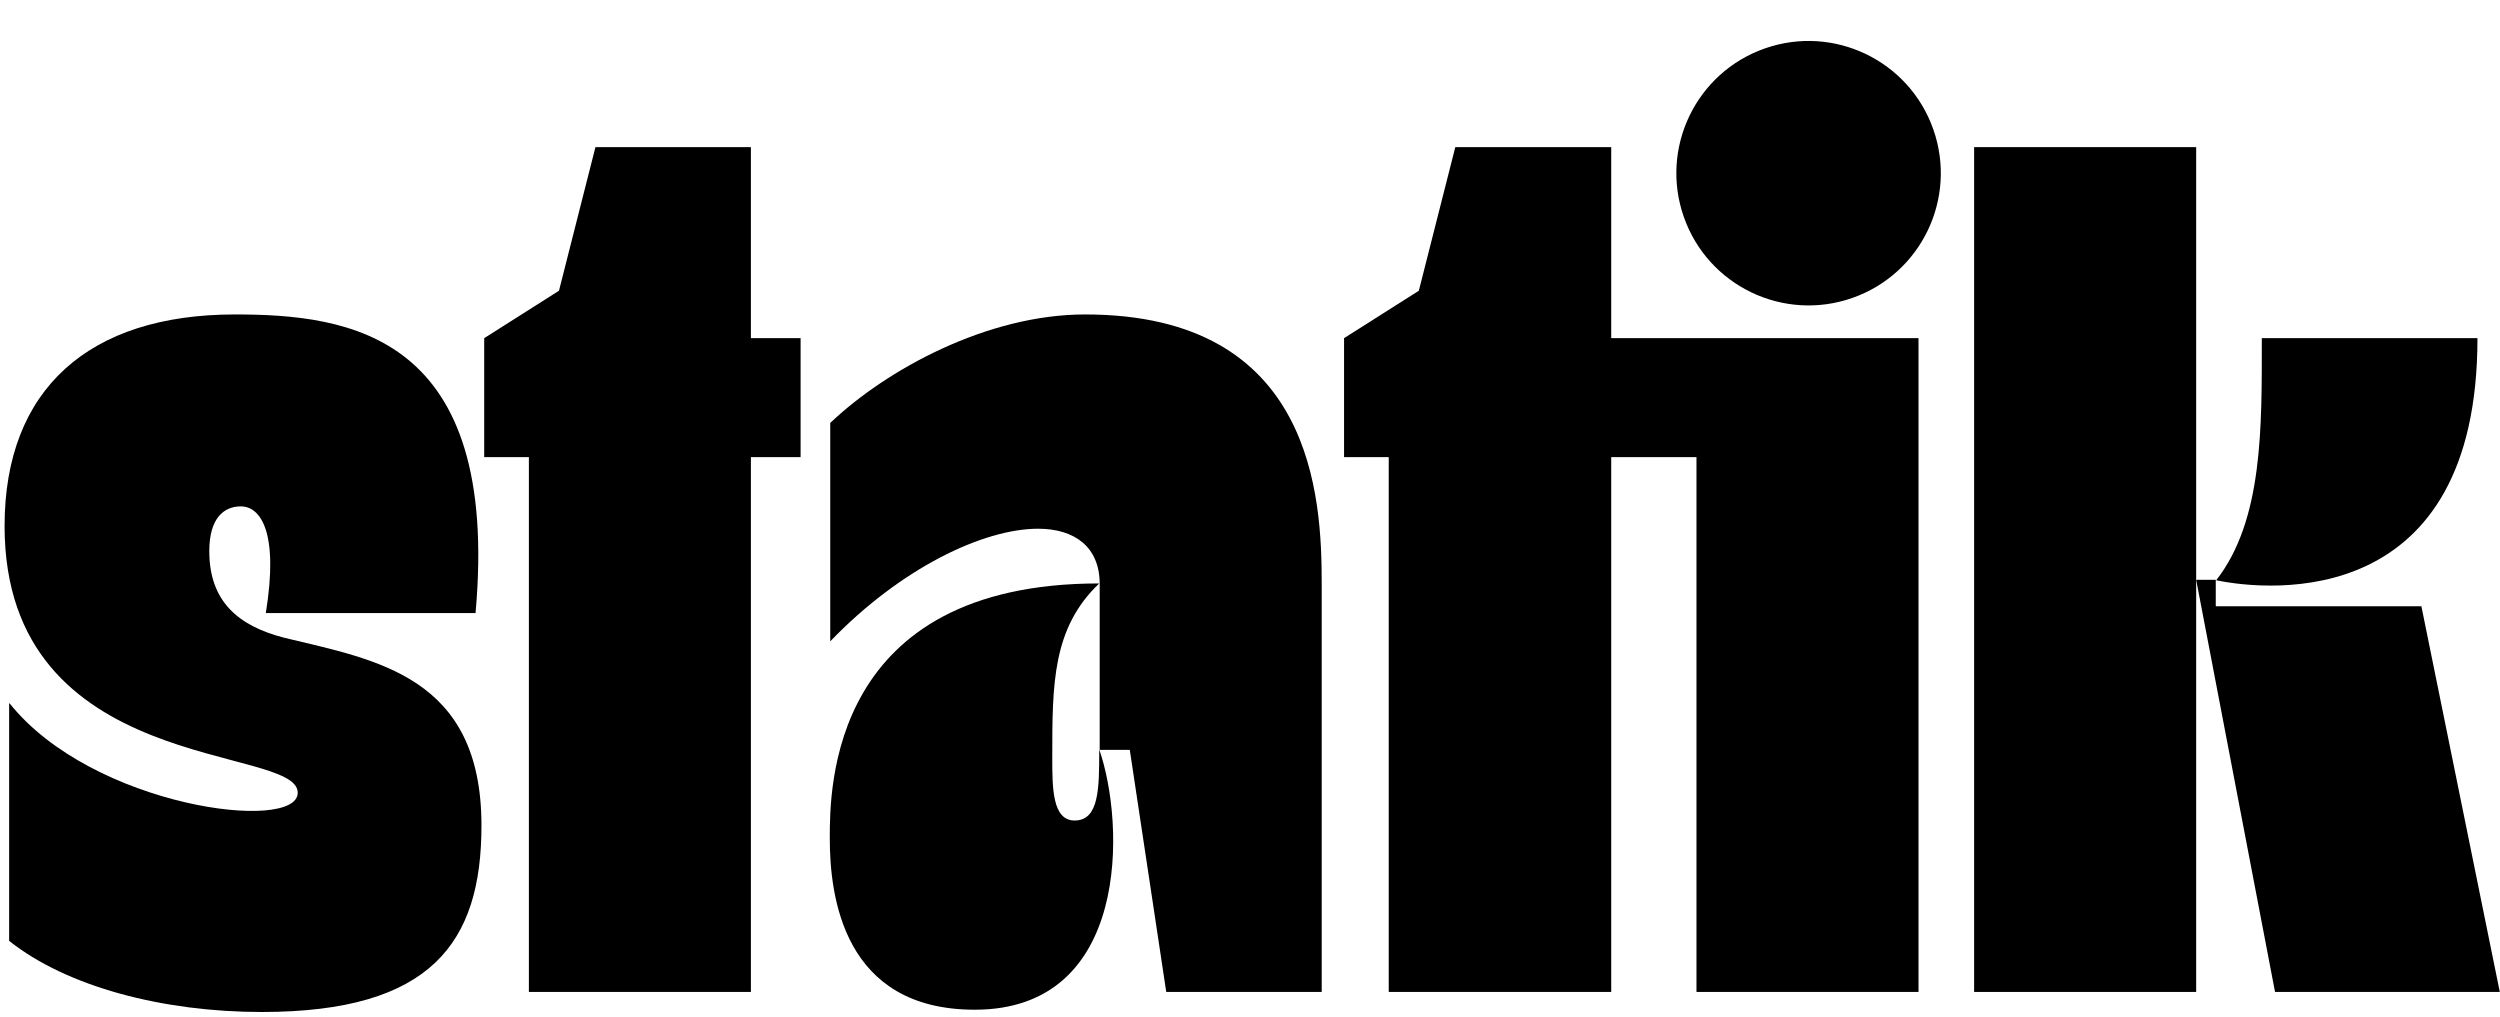
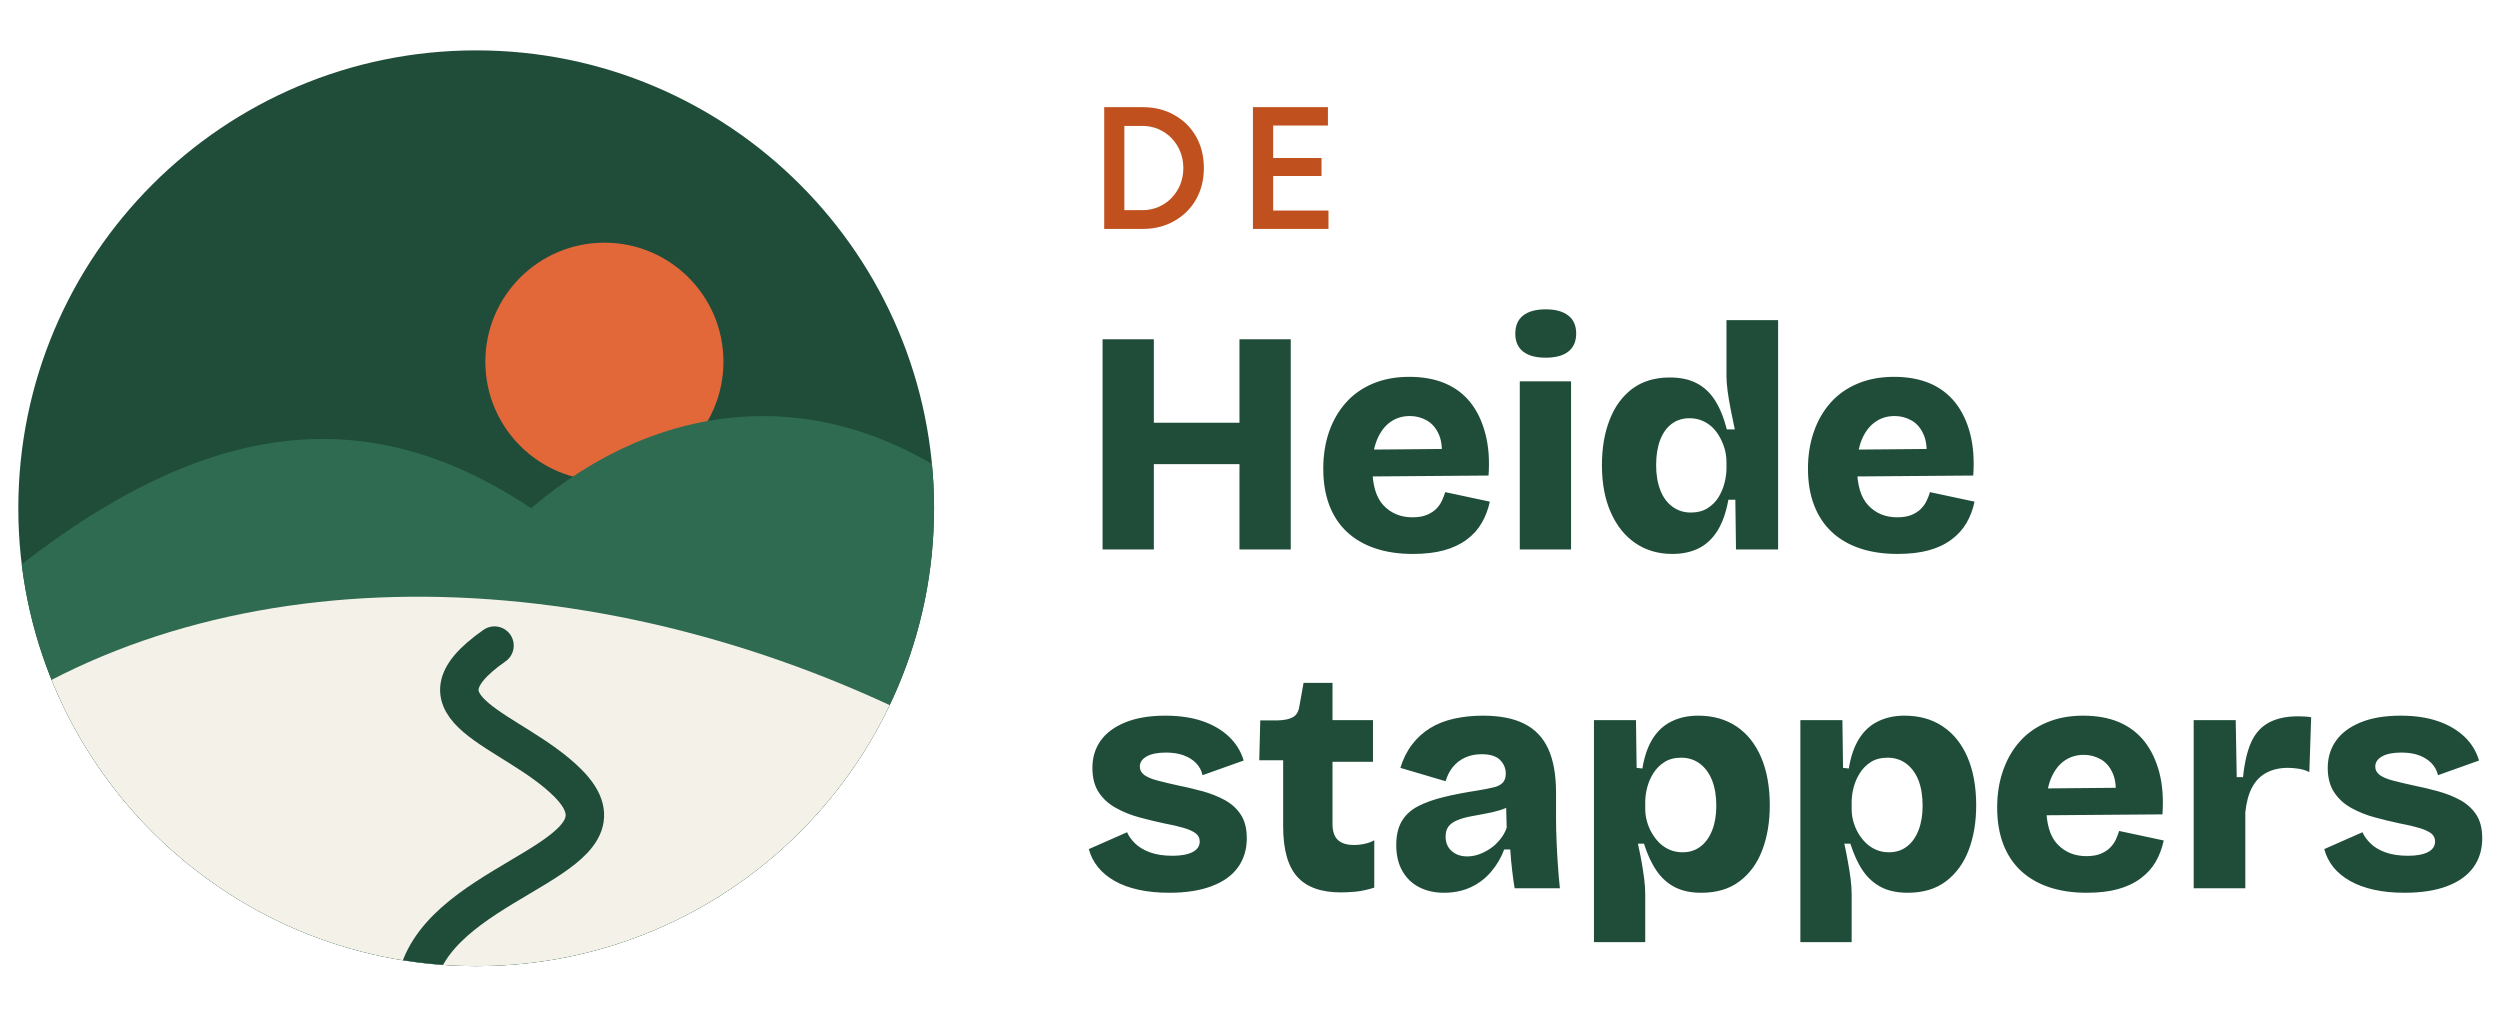
<svg xmlns="http://www.w3.org/2000/svg" width="273" height="111" viewBox="0 0 273 111">
-   <g transform="translate(.5 .51)">
-     <polygon points="215.075 15.556 215.075 107.809 239.321 107.809 239.321 62.803 239.321 15.556" />
-     <polygon points="263.915 65.691 241.461 65.691 241.461 62.803 239.321 62.803 247.934 107.809 272.478 107.809" />
-     <path d="M270.039 36.416 246.49 36.416C246.49 46.125 246.639 56.281 241.511 62.853 247.486 64.097 270.039 66.089 270.039 36.416ZM116.847 89.09C114.408 89.09 114.408 85.505 114.408 82.219 114.408 74.204 114.408 68.08 119.536 63.201 90.112 63.201 90.112 85.605 90.112 91.032 90.112 97.305 91.556 109.751 105.944 109.751 122.921 109.751 122.374 89.488 119.536 81.323 119.536 85.555 119.536 89.09 116.847 89.09Z" />
-     <path d="M117.993,33.828 C107.289,33.828 96.286,39.852 90.162,45.677 L90.162,69.524 C97.879,61.509 106.89,57.227 112.865,57.227 C116.847,57.227 119.586,59.218 119.586,63.251 L119.586,81.373 L122.872,81.373 L126.854,107.809 L143.831,107.809 L143.831,63.251 C143.831,53.842 142.985,33.828 117.993,33.828 Z" />
-     <circle cx="196.997" cy="18.403" r="14.437" transform="rotate(-19.33 196.997 18.403)" />
-     <polygon points="175.445 36.416 175.445 15.556 158.419 15.556 154.436 31.239 146.271 36.416 146.271 49.411 151.15 49.411 151.15 107.809 175.445 107.809 175.445 49.411 184.755 49.411 184.755 107.809 209.001 107.809 209.001 36.416" />
-     <polygon points="81.499 15.556 64.522 15.556 60.54 31.239 52.375 36.416 52.375 49.411 57.254 49.411 57.254 107.809 81.499 107.809 81.499 49.411 86.926 49.411 86.926 36.416 81.499 36.416" />
-     <path d="M0.548,76.295 C9.609,87.646 32.012,90.484 32.012,86.053 C32.012,80.726 0,84.31 0,56.928 C0,41.993 9.21,33.828 25.142,33.828 C37.638,33.828 54.167,35.968 51.429,66.437 L28.527,66.437 C29.971,57.526 27.93,54.787 25.789,54.787 C23.947,54.787 22.354,56.082 22.354,59.666 C22.354,65.143 25.49,67.831 30.519,69.126 C40.575,71.565 52.076,73.308 52.076,89.638 C52.076,102.433 46.6,110 28.079,110 C17.325,110 6.821,107.262 0.498,102.233 L0.498,76.295 L0.548,76.295 Z" />
+   <defs>
+     <clipPath id="hs-logosvg">
+       <circle cx="52" cy="55.5" r="50" />
+     </clipPath>
+   </defs>
+   <circle cx="52" cy="55.5" r="50" fill="#1f4d3a" />
+   <g clip-path="url(#hs-logosvg)">
+     <circle cx="66.00" cy="39.50" r="13.00" fill="#e2683a" />
+     <path d="M0.00 63.50 C22.00 45.50 40.00 43.50 58.00 55.50 C72.00 43.50 90.00 41.50 106.00 53.50 L106.00 109.50 L0.00 109.50 Z" fill="#2f6b50" />
+     <path d="M0.00 77.50 C28.00 59.50 70.00 61.50 106.00 81.50 L106.00 109.50 L0.00 109.50 Z" fill="#f4f1e8" />
+     <path d="M46.00 105.50 C50.00 95.50 70.00 93.50 62.00 85.50 C56.00 79.50 44.00 77.50 54.00 70.50" fill="none" stroke="#1f4d3a" stroke-width="4.20" stroke-linecap="round" />
  </g>
+   <path d="M124.76 25L120.58 25L120.58 11.70L124.76 11.70Q126.71 11.70 128.22 12.55Q129.74 13.39 130.60 14.89Q131.46 16.39 131.46 18.35L131.46 18.35Q131.46 20.29 130.60 21.79Q129.74 23.29 128.22 24.14Q126.71 25 124.76 25L124.76 25ZM122.78 13.75L122.78 22.95L124.76 22.95Q125.69 22.95 126.50 22.60Q127.32 22.25 127.93 21.62Q128.54 20.99 128.88 20.16Q129.22 19.32 129.22 18.35L129.22 18.35Q129.22 17.38 128.88 16.55Q128.54 15.71 127.93 15.08Q127.32 14.46 126.50 14.10Q125.69 13.75 124.76 13.75L124.76 13.75L122.78 13.75ZM145.07 25L136.82 25L136.82 11.70L145.01 11.70L145.01 13.71L139.03 13.71L139.03 17.25L144.31 17.25L144.31 19.22L139.03 19.22L139.03 22.99L145.07 22.99L145.07 25Z" fill="#c0511f" />
+   <path d="M140.95 60L135.35 60L135.35 37.05L140.95 37.05L140.95 60ZM126.00 60L120.40 60L120.40 37.05L126.00 37.05L126.00 60ZM137.62 50.68L123.81 50.68L123.81 46.16L137.62 46.16L137.62 50.68ZM154.27 60.49L154.27 60.49Q151.98 60.49 150.17 59.88Q148.36 59.27 147.09 58.09Q145.82 56.90 145.16 55.17Q144.50 53.43 144.50 51.17L144.50 51.17Q144.50 48.98 145.14 47.13Q145.79 45.29 146.99 43.95Q148.19 42.61 149.94 41.88Q151.70 41.15 153.89 41.15L153.89 41.15Q156.12 41.15 157.80 41.86Q159.49 42.58 160.59 43.97Q161.68 45.36 162.20 47.36Q162.73 49.36 162.55 51.93L162.55 51.93L148.19 52.04L148.19 49.11L159.35 49.01L157.37 50.37Q157.61 48.63 157.16 47.53Q156.71 46.44 155.84 45.93Q154.97 45.43 153.96 45.43L153.96 45.43Q152.74 45.43 151.82 46.09Q150.90 46.75 150.38 48.00Q149.86 49.25 149.86 51.06L149.86 51.06Q149.86 53.91 151.09 55.20Q152.33 56.49 154.24 56.49L154.24 56.49Q155.18 56.49 155.80 56.23Q156.43 55.97 156.83 55.57Q157.23 55.17 157.46 54.68Q157.68 54.19 157.82 53.74L157.82 53.74L162.69 54.78Q162.41 56.07 161.80 57.11Q161.20 58.16 160.17 58.92Q159.14 59.69 157.70 60.09Q156.26 60.49 154.27 60.49ZM171.56 60L165.96 60L165.96 41.64L171.56 41.64L171.56 60ZM168.78 39.06L168.78 39.06Q167.18 39.06 166.32 38.39Q165.47 37.71 165.47 36.45L165.47 36.45Q165.47 35.13 166.32 34.46Q167.18 33.78 168.78 33.78L168.78 33.78Q170.41 33.78 171.26 34.46Q172.12 35.13 172.12 36.42L172.12 36.42Q172.12 37.71 171.26 38.39Q170.41 39.06 168.78 39.06ZM182.62 60.49L182.62 60.49Q180.32 60.49 178.60 59.32Q176.88 58.16 175.91 55.98Q174.93 53.81 174.93 50.78L174.93 50.78Q174.93 48.00 175.77 45.85Q176.60 43.69 178.25 42.45Q179.91 41.22 182.34 41.22L182.34 41.22Q184.08 41.22 185.28 41.85Q186.48 42.47 187.28 43.72Q188.08 44.98 188.57 46.89L188.57 46.89L189.44 46.89Q189.19 45.71 188.98 44.65Q188.77 43.58 188.65 42.66Q188.53 41.74 188.53 41.05L188.53 41.05L188.53 34.96L194.17 34.96L194.17 51.03L194.17 60L189.57 60L189.50 54.57L188.74 54.57Q188.36 56.66 187.54 57.97Q186.72 59.27 185.49 59.88Q184.25 60.49 182.62 60.49ZM184.64 55.97L184.64 55.97Q185.71 55.97 186.46 55.50Q187.21 55.03 187.66 54.30Q188.11 53.57 188.32 52.73Q188.53 51.90 188.53 51.17L188.53 51.17L188.53 50.44Q188.53 49.78 188.36 49.11Q188.18 48.45 187.85 47.83Q187.52 47.20 187.04 46.71Q186.55 46.23 185.91 45.95Q185.26 45.67 184.50 45.67L184.50 45.67Q183.35 45.67 182.53 46.30Q181.71 46.92 181.28 48.07Q180.85 49.22 180.85 50.78L180.85 50.78Q180.85 52.35 181.30 53.51Q181.75 54.68 182.62 55.32Q183.49 55.97 184.64 55.97ZM207.21 60.49L207.21 60.49Q204.91 60.49 203.10 59.88Q201.29 59.27 200.03 58.09Q198.76 56.90 198.10 55.17Q197.43 53.43 197.43 51.17L197.43 51.17Q197.43 48.98 198.08 47.13Q198.72 45.29 199.92 43.95Q201.12 42.61 202.88 41.88Q204.63 41.15 206.82 41.15L206.82 41.15Q209.05 41.15 210.74 41.86Q212.42 42.58 213.52 43.97Q214.62 45.36 215.14 47.36Q215.66 49.36 215.48 51.93L215.48 51.93L201.12 52.04L201.12 49.11L212.29 49.01L210.30 50.37Q210.55 48.63 210.09 47.53Q209.64 46.44 208.77 45.93Q207.90 45.43 206.89 45.43L206.89 45.43Q205.68 45.43 204.76 46.09Q203.83 46.75 203.31 48.00Q202.79 49.25 202.79 51.06L202.79 51.06Q202.79 53.91 204.03 55.20Q205.26 56.49 207.17 56.49L207.17 56.49Q208.11 56.49 208.74 56.23Q209.36 55.97 209.76 55.57Q210.16 55.17 210.39 54.68Q210.62 54.19 210.75 53.74L210.75 53.74L215.62 54.78Q215.35 56.07 214.74 57.11Q214.13 58.16 213.10 58.92Q212.08 59.69 210.63 60.09Q209.19 60.49 207.21 60.49Z" fill="#1f4d3a" />
+   <path d="M127.67 97.49L127.67 97.49Q125.83 97.49 124.33 97.16Q122.83 96.83 121.72 96.20Q120.61 95.57 119.90 94.69Q119.18 93.80 118.90 92.72L118.90 92.72L123.08 90.88Q123.32 91.47 123.93 92.08Q124.54 92.69 125.56 93.07Q126.59 93.45 128.05 93.45L128.05 93.45Q129.44 93.45 130.22 93.05Q131.01 92.65 131.01 91.89L131.01 91.89Q131.01 91.33 130.57 91.00Q130.14 90.67 129.27 90.41Q128.40 90.15 127.11 89.91L127.11 89.91Q125.79 89.63 124.43 89.26Q123.08 88.90 121.90 88.25Q120.71 87.61 120.00 86.55Q119.29 85.49 119.29 83.85L119.29 83.85Q119.29 82.15 120.19 80.88Q121.10 79.61 122.89 78.88Q124.68 78.15 127.25 78.15L127.25 78.15Q129.55 78.15 131.29 78.74Q133.02 79.33 134.19 80.43Q135.35 81.52 135.81 83.05L135.81 83.05L131.32 84.65Q131.15 83.89 130.61 83.33Q130.07 82.78 129.25 82.48Q128.43 82.18 127.32 82.18L127.32 82.18Q125.96 82.18 125.22 82.60Q124.47 83.02 124.47 83.71L124.47 83.71Q124.47 84.27 124.97 84.64Q125.48 85.00 126.42 85.24Q127.36 85.49 128.64 85.77L128.64 85.77Q130.00 86.04 131.34 86.41Q132.68 86.78 133.77 87.38Q134.87 87.99 135.51 88.98Q136.15 89.97 136.15 91.54L136.15 91.54Q136.15 93.38 135.18 94.72Q134.21 96.06 132.31 96.77Q130.42 97.49 127.67 97.49ZM146.41 97.45L146.41 97.45Q143.18 97.45 141.65 95.73Q140.12 94.01 140.12 90.22L140.12 90.22L140.12 83.02L137.51 83.02L137.62 78.67L139.49 78.67Q140.61 78.64 141.18 78.32Q141.75 78.01 141.89 77.14L141.89 77.14L142.35 74.57L145.51 74.57L145.51 78.64L149.93 78.64L149.93 83.19L145.51 83.19L145.51 89.97Q145.51 91.16 146.08 91.71Q146.66 92.27 147.84 92.27L147.84 92.27Q148.50 92.27 149.09 92.13Q149.68 91.99 150.07 91.75L150.07 91.75L150.07 96.93Q148.95 97.28 148.03 97.37Q147.11 97.45 146.41 97.45ZM157.68 97.49L157.68 97.49Q156.15 97.49 154.97 96.88Q153.79 96.27 153.13 95.10Q152.47 93.94 152.47 92.27L152.47 92.27Q152.47 90.71 153.07 89.68Q153.68 88.65 154.85 88.04Q156.01 87.44 157.65 87.04Q159.28 86.64 161.37 86.32L161.37 86.32Q162.38 86.15 163.06 85.99Q163.73 85.84 164.08 85.49Q164.43 85.14 164.43 84.48L164.43 84.48Q164.43 83.61 163.80 82.98Q163.18 82.36 161.79 82.36L161.79 82.36Q160.81 82.36 160.03 82.71Q159.25 83.05 158.69 83.71Q158.13 84.38 157.86 85.31L157.86 85.31L152.92 83.85Q153.37 82.39 154.19 81.31Q155.00 80.24 156.15 79.52Q157.30 78.81 158.78 78.48Q160.26 78.15 161.93 78.15L161.93 78.15Q164.71 78.15 166.46 79.04Q168.22 79.92 169.07 81.78Q169.92 83.64 169.92 86.57L169.92 86.57L169.92 89.38Q169.92 90.64 169.98 91.90Q170.03 93.17 170.12 94.44Q170.20 95.71 170.34 97L170.34 97L165.40 97Q165.26 96.20 165.13 95.07Q164.99 93.94 164.92 92.76L164.92 92.76L164.26 92.76Q163.77 94.08 162.85 95.17Q161.93 96.27 160.62 96.88Q159.32 97.49 157.68 97.49ZM160.22 93.52L160.22 93.52Q160.85 93.52 161.49 93.30Q162.13 93.07 162.73 92.67Q163.32 92.27 163.80 91.68Q164.29 91.09 164.53 90.39L164.53 90.39L164.46 87.64L165.23 87.82Q164.57 88.24 163.77 88.48Q162.97 88.72 162.15 88.86Q161.33 89.00 160.55 89.16Q159.77 89.31 159.16 89.56Q158.55 89.80 158.20 90.22Q157.86 90.64 157.86 91.37L157.86 91.37Q157.86 92.34 158.52 92.93Q159.18 93.52 160.22 93.52ZM179.66 102.88L174.06 102.88L174.06 88.03L174.06 78.64L178.65 78.64L178.72 83.85L179.35 83.92Q179.66 81.98 180.46 80.69Q181.26 79.40 182.53 78.78Q183.80 78.15 185.44 78.15L185.44 78.15Q187.87 78.15 189.63 79.33Q191.38 80.51 192.32 82.71Q193.26 84.90 193.26 87.96L193.26 87.96Q193.26 90.67 192.44 92.83Q191.63 94.98 189.97 96.23Q188.32 97.49 185.78 97.49L185.78 97.49Q184.08 97.49 182.90 96.88Q181.71 96.27 180.90 95.09Q180.08 93.90 179.52 92.13L179.52 92.13L178.86 92.13Q179.07 93.07 179.25 94.04Q179.42 95.02 179.54 95.92Q179.66 96.83 179.66 97.66L179.66 97.66L179.66 102.88ZM183.73 93.07L183.73 93.07Q184.88 93.07 185.70 92.44Q186.51 91.82 186.97 90.67Q187.42 89.52 187.42 87.99L187.42 87.99Q187.42 86.36 186.95 85.19Q186.48 84.03 185.61 83.38Q184.74 82.74 183.59 82.74L183.59 82.74Q182.51 82.74 181.77 83.21Q181.02 83.68 180.55 84.43Q180.08 85.18 179.87 86.01Q179.66 86.84 179.66 87.57L179.66 87.57L179.66 88.34Q179.66 89.00 179.84 89.66Q180.01 90.32 180.36 90.93Q180.71 91.54 181.19 92.03Q181.68 92.51 182.32 92.79Q182.97 93.07 183.73 93.07ZM202.20 102.88L196.60 102.88L196.60 88.03L196.60 78.64L201.19 78.64L201.26 83.85L201.89 83.92Q202.20 81.98 203.00 80.69Q203.80 79.40 205.07 78.78Q206.34 78.15 207.97 78.15L207.97 78.15Q210.41 78.15 212.16 79.33Q213.92 80.51 214.86 82.71Q215.80 84.90 215.80 87.96L215.80 87.96Q215.80 90.67 214.98 92.83Q214.16 94.98 212.51 96.23Q210.86 97.49 208.32 97.49L208.32 97.49Q206.62 97.49 205.43 96.88Q204.25 96.27 203.43 95.09Q202.62 93.90 202.06 92.13L202.06 92.13L201.40 92.13Q201.61 93.07 201.78 94.04Q201.96 95.02 202.08 95.92Q202.20 96.83 202.20 97.66L202.20 97.66L202.20 102.88ZM206.27 93.07L206.27 93.07Q207.42 93.07 208.23 92.44Q209.05 91.82 209.50 90.67Q209.95 89.52 209.95 87.99L209.95 87.99Q209.95 86.36 209.49 85.19Q209.02 84.03 208.15 83.38Q207.28 82.74 206.13 82.74L206.13 82.74Q205.05 82.74 204.30 83.21Q203.56 83.68 203.09 84.43Q202.62 85.18 202.41 86.01Q202.20 86.84 202.20 87.57L202.20 87.57L202.20 88.34Q202.20 89.00 202.37 89.66Q202.55 90.32 202.89 90.93Q203.24 91.54 203.73 92.03Q204.22 92.51 204.86 92.79Q205.50 93.07 206.27 93.07ZM227.87 97.49L227.87 97.49Q225.57 97.49 223.76 96.88Q221.95 96.27 220.68 95.09Q219.41 93.90 218.75 92.17Q218.09 90.43 218.09 88.17L218.09 88.17Q218.09 85.98 218.74 84.13Q219.38 82.29 220.58 80.95Q221.78 79.61 223.54 78.88Q225.29 78.15 227.48 78.15L227.48 78.15Q229.71 78.15 231.40 78.86Q233.08 79.58 234.18 80.97Q235.27 82.36 235.80 84.36Q236.32 86.36 236.14 88.93L236.14 88.93L221.78 89.04L221.78 86.11L232.94 86.01L230.96 87.37Q231.20 85.63 230.75 84.53Q230.30 83.44 229.43 82.93Q228.56 82.43 227.55 82.43L227.55 82.43Q226.34 82.43 225.41 83.09Q224.49 83.75 223.97 85.00Q223.45 86.25 223.45 88.06L223.45 88.06Q223.45 90.91 224.68 92.20Q225.92 93.49 227.83 93.49L227.83 93.49Q228.77 93.49 229.40 93.23Q230.02 92.97 230.42 92.57Q230.82 92.17 231.05 91.68Q231.27 91.19 231.41 90.74L231.41 90.74L236.28 91.78Q236.00 93.07 235.40 94.11Q234.79 95.16 233.76 95.92Q232.73 96.69 231.29 97.09Q229.85 97.49 227.87 97.49ZM245.19 97L239.55 97L239.55 88.48L239.55 78.64L244.14 78.64L244.25 84.86L244.94 84.86Q245.19 82.43 245.86 80.98Q246.54 79.54 247.81 78.88Q249.08 78.22 250.96 78.22L250.96 78.22Q251.24 78.22 251.58 78.24Q251.93 78.25 252.38 78.32L252.38 78.32L252.18 84.31Q251.62 84.03 250.98 83.94Q250.33 83.85 249.85 83.85L249.85 83.85Q248.49 83.85 247.50 84.38Q246.51 84.90 245.93 85.98Q245.36 87.05 245.19 88.69L245.19 88.69L245.19 97ZM262.57 97.49L262.57 97.49Q260.73 97.49 259.24 97.16Q257.74 96.83 256.63 96.20Q255.51 95.57 254.80 94.69Q254.09 93.80 253.81 92.72L253.81 92.72L257.98 90.88Q258.23 91.47 258.84 92.08Q259.44 92.69 260.47 93.07Q261.50 93.45 262.96 93.45L262.96 93.45Q264.35 93.45 265.13 93.05Q265.91 92.65 265.91 91.89L265.91 91.89Q265.91 91.33 265.48 91.00Q265.04 90.67 264.17 90.41Q263.31 90.15 262.02 89.91L262.02 89.91Q260.70 89.63 259.34 89.26Q257.98 88.90 256.80 88.25Q255.62 87.61 254.91 86.55Q254.19 85.49 254.19 83.85L254.19 83.85Q254.19 82.15 255.10 80.88Q256.00 79.61 257.79 78.88Q259.58 78.15 262.16 78.15L262.16 78.15Q264.45 78.15 266.19 78.74Q267.93 79.33 269.10 80.43Q270.26 81.52 270.71 83.05L270.71 83.05L266.23 84.65Q266.05 83.89 265.51 83.33Q264.97 82.78 264.16 82.48Q263.34 82.18 262.23 82.18L262.23 82.18Q260.87 82.18 260.12 82.60Q259.38 83.02 259.38 83.71L259.38 83.71Q259.38 84.27 259.88 84.64Q260.38 85.00 261.32 85.24Q262.26 85.49 263.55 85.77L263.55 85.77Q264.91 86.04 266.24 86.41Q267.58 86.78 268.68 87.38Q269.77 87.99 270.42 88.98Q271.06 89.97 271.06 91.54L271.06 91.54Q271.06 93.38 270.09 94.72Q269.11 96.06 267.22 96.77Q265.32 97.49 262.57 97.49Z" fill="#1f4d3a" />
</svg>
